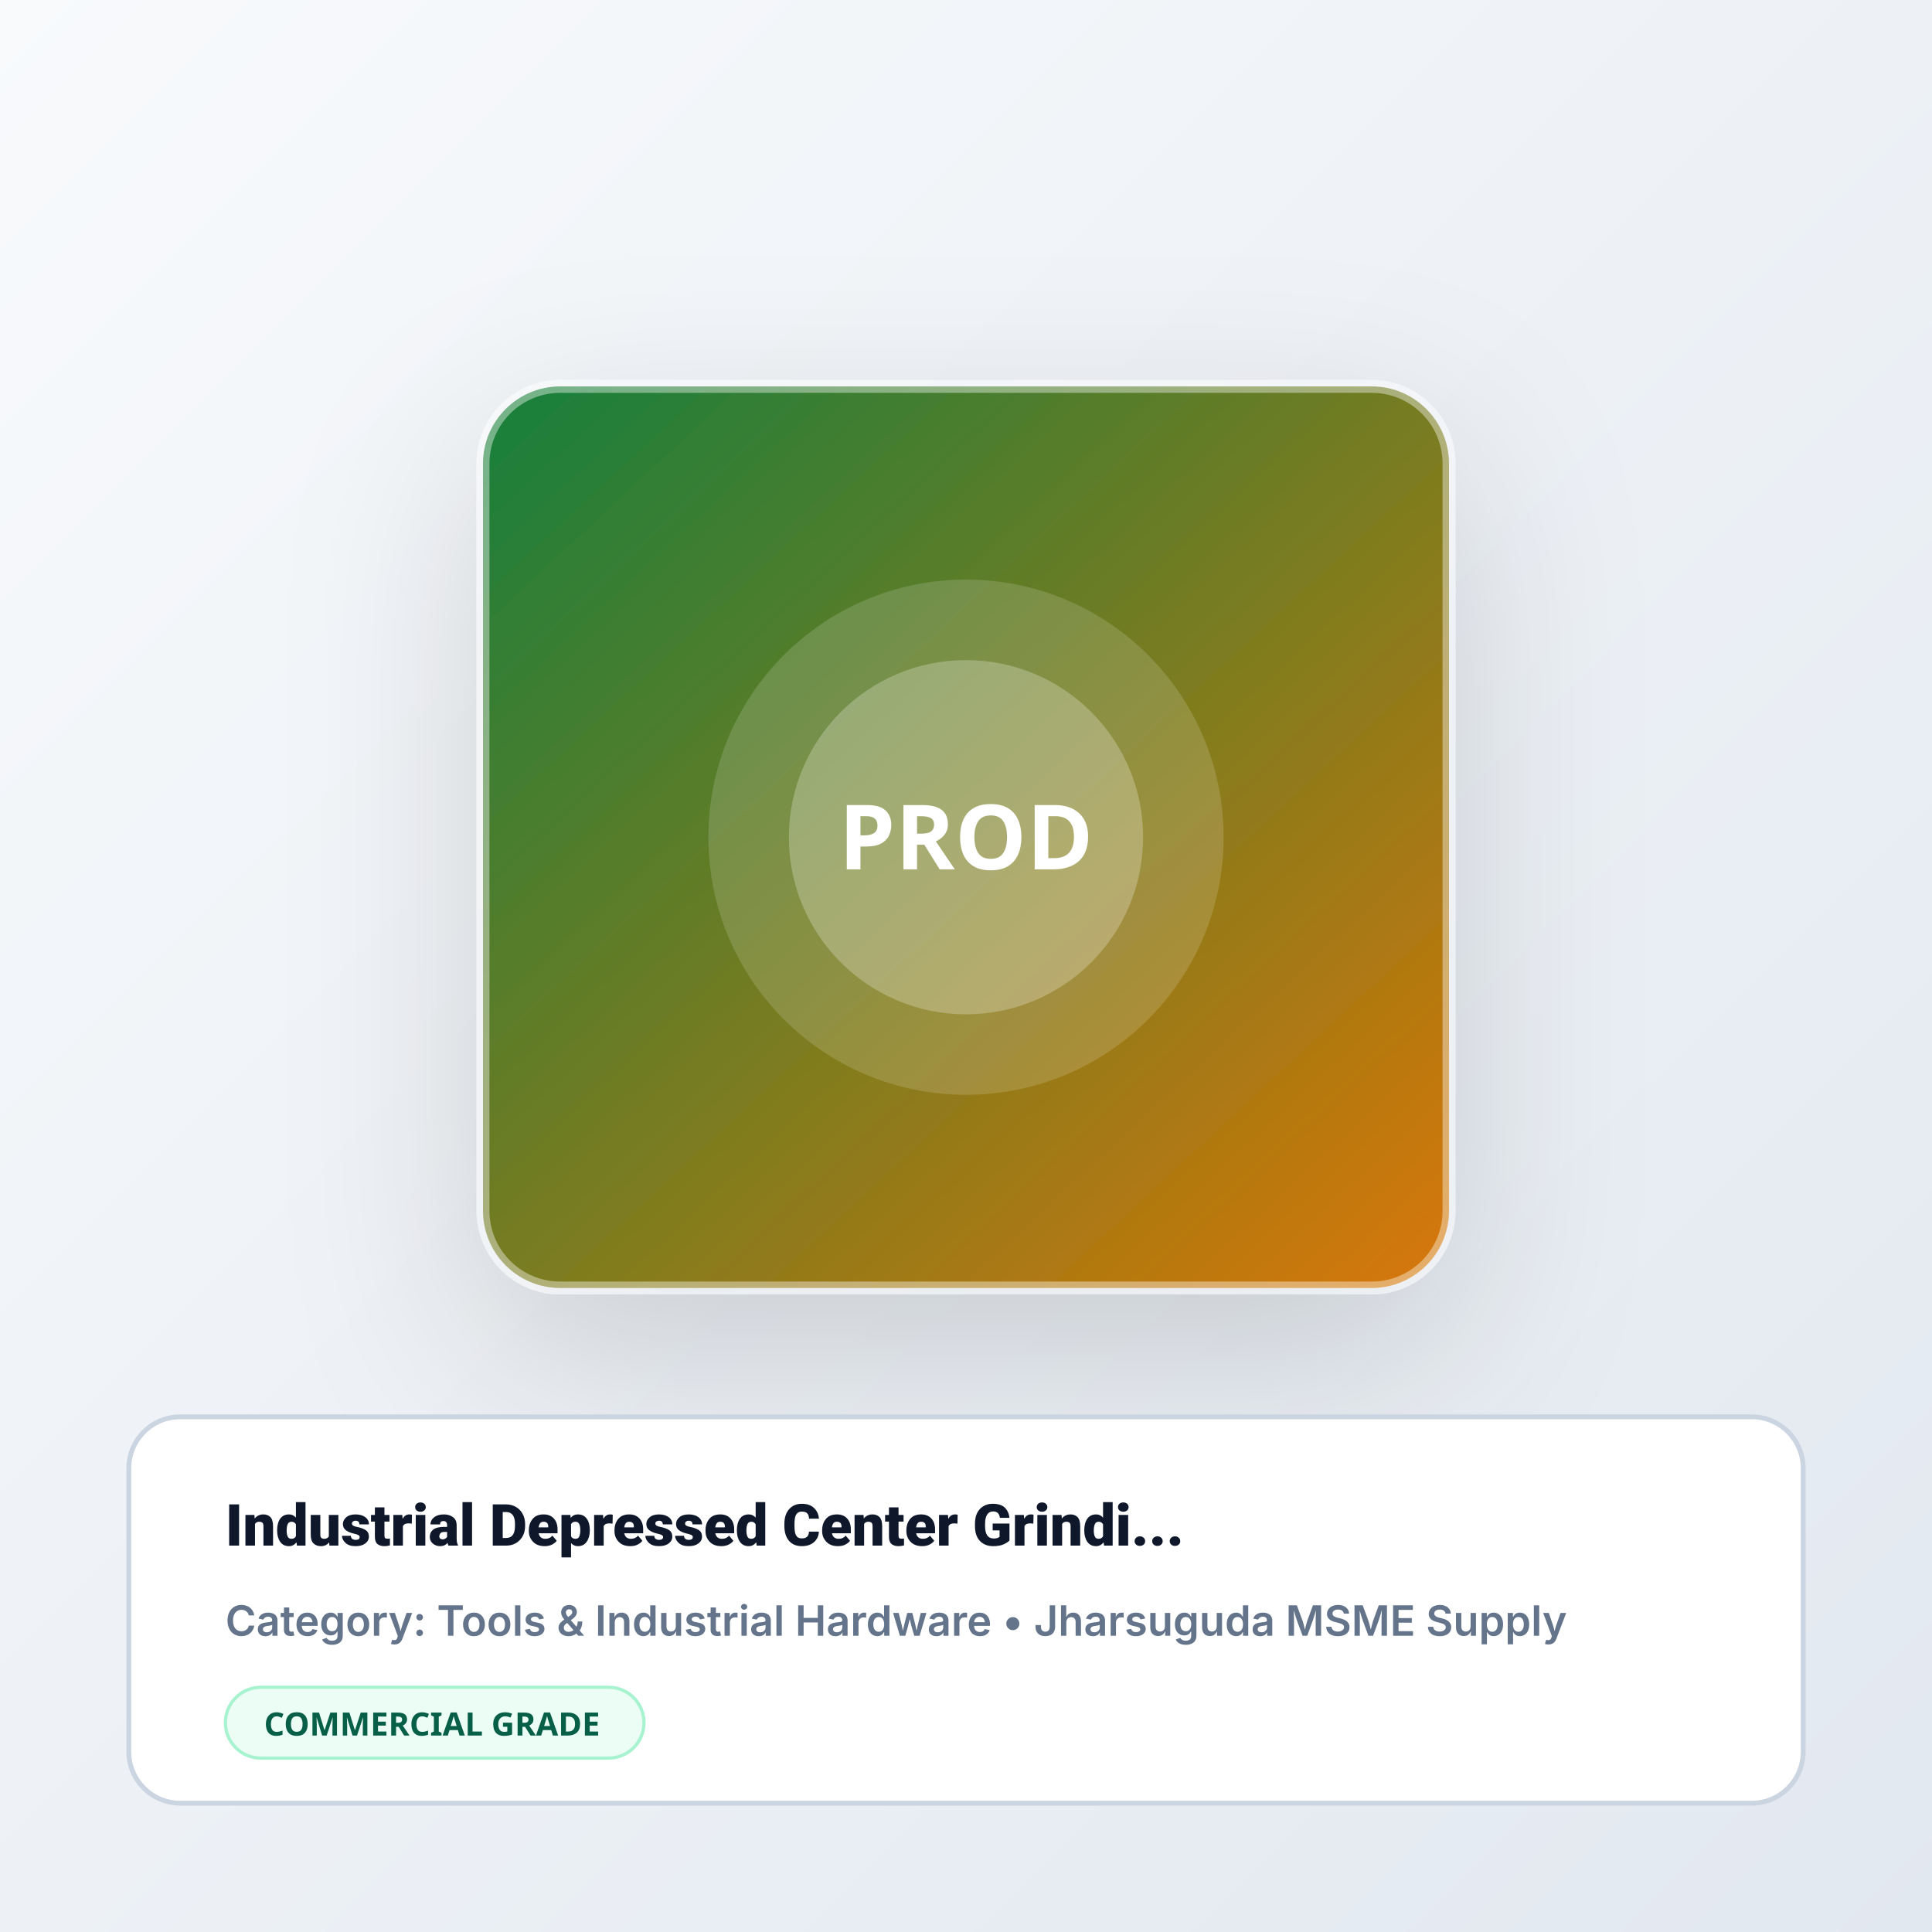
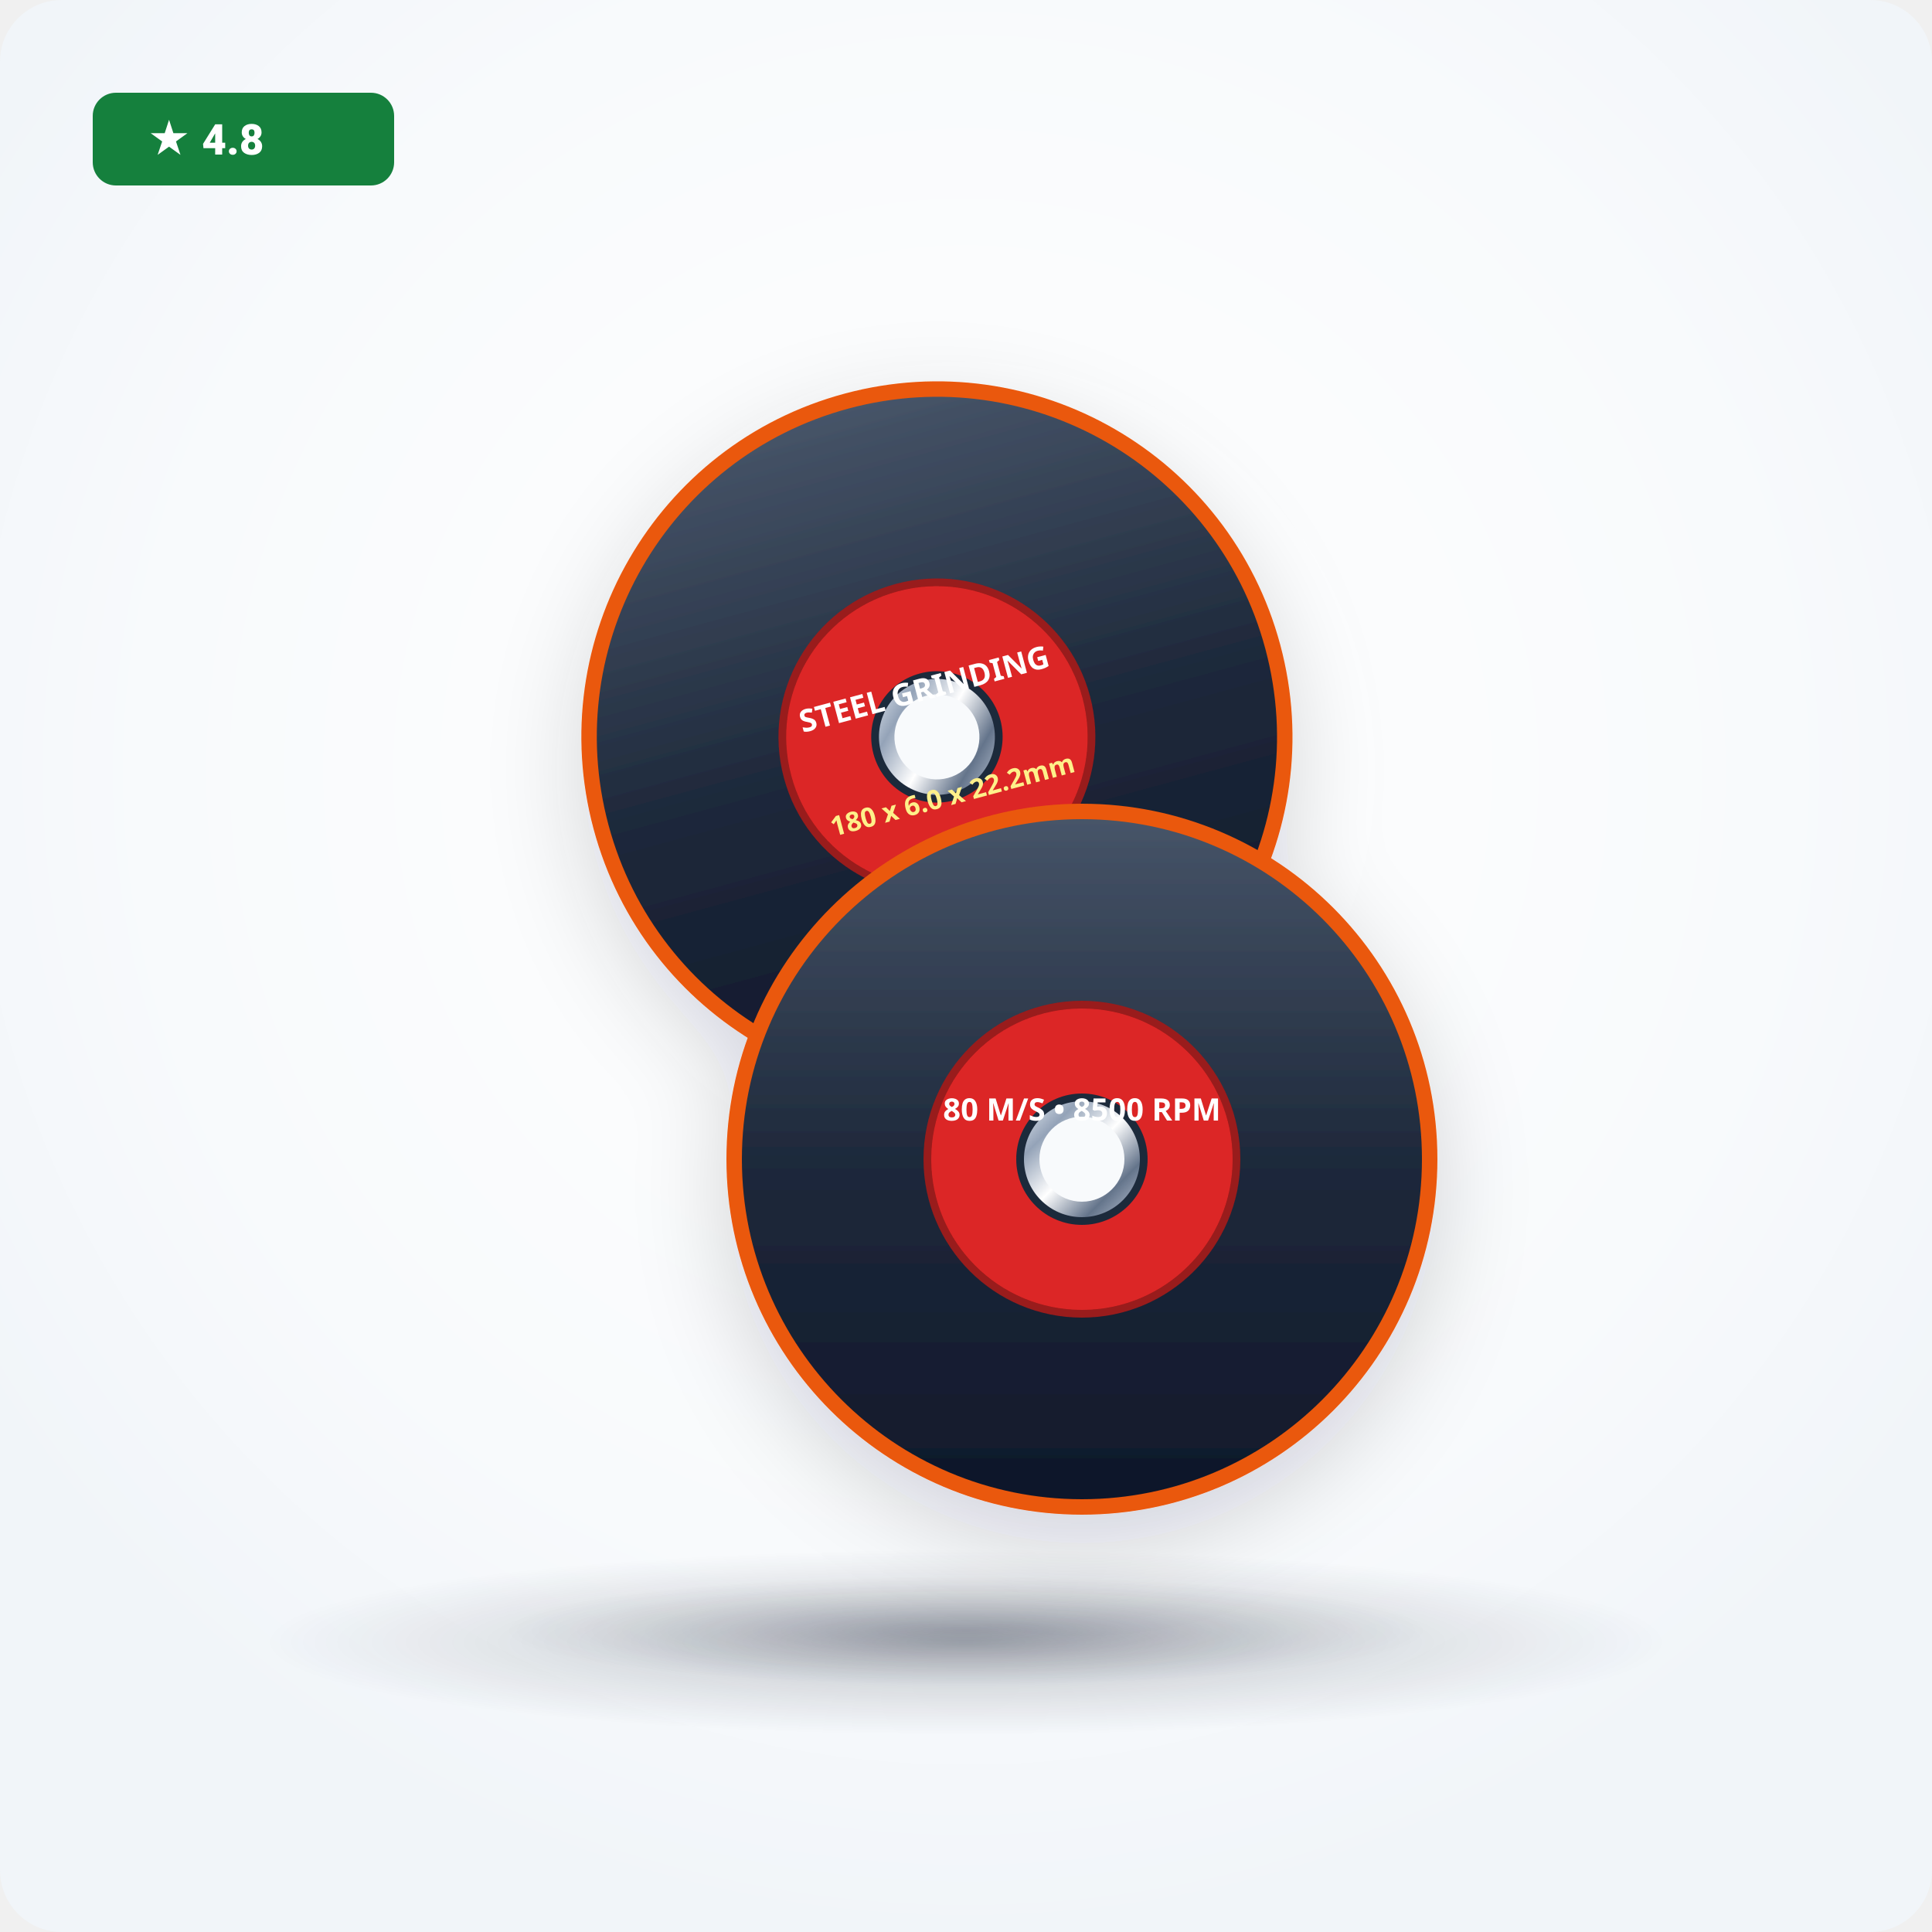
- <svg xmlns="http://www.w3.org/2000/svg" viewBox="0 0 600 600" width="600" height="600">
+ <svg xmlns="http://www.w3.org/2000/svg" viewBox="0 0 500 500" width="500" height="500">
  <defs>
-     <linearGradient id="pbg" x1="0%" y1="0%" x2="100%" y2="100%">
-       <stop offset="0%" stop-color="#f8fafc" />
-       <stop offset="100%" stop-color="#e2e8f0" />
+     <radialGradient id="studioBg" cx="50%" cy="40%" r="60%">
+       <stop offset="0%" stop-color="#ffffff" />
+       <stop offset="70%" stop-color="#f8fafc" />
+       <stop offset="100%" stop-color="#f1f5f9" />
+     </radialGradient>
+     <radialGradient id="contactShadow" cx="50%" cy="50%" r="50%">
+       <stop offset="0%" stop-color="rgba(15, 23, 42, 0.28)" />
+       <stop offset="50%" stop-color="rgba(15, 23, 42, 0.12)" />
+       <stop offset="100%" stop-color="rgba(15, 23, 42, 0)" />
+     </radialGradient>
+     <linearGradient id="chromeGrad" x1="0%" y1="0%" x2="100%" y2="100%">
+       <stop offset="0%" stop-color="#f1f5f9" />
+       <stop offset="25%" stop-color="#94a3b8" />
+       <stop offset="50%" stop-color="#ffffff" />
+       <stop offset="75%" stop-color="#64748b" />
+       <stop offset="100%" stop-color="#cbd5e1" />
    </linearGradient>
-     <linearGradient id="pgrad" x1="0%" y1="0%" x2="100%" y2="100%">
-       <stop offset="0%" stop-color="#15803d" />
-       <stop offset="100%" stop-color="#d97706" />
+     <linearGradient id="copperGrad" x1="0%" y1="0%" x2="100%" y2="100%">
+       <stop offset="0%" stop-color="#fdba74" />
+       <stop offset="35%" stop-color="#ea580c" />
+       <stop offset="70%" stop-color="#fed7aa" />
+       <stop offset="100%" stop-color="#c2410c" />
    </linearGradient>
+     <linearGradient id="darkMetal" x1="0%" y1="0%" x2="0%" y2="100%">
+       <stop offset="0%" stop-color="#475569" />
+       <stop offset="50%" stop-color="#1e293b" />
+       <stop offset="100%" stop-color="#0f172a" />
+     </linearGradient>
+     <linearGradient id="toolBlue" x1="0%" y1="0%" x2="100%" y2="100%">
+       <stop offset="0%" stop-color="#38bdf8" />
+       <stop offset="40%" stop-color="#0284c7" />
+       <stop offset="100%" stop-color="#0369a1" />
+     </linearGradient>
+     <linearGradient id="safetyOrange" x1="0%" y1="0%" x2="100%" y2="100%">
+       <stop offset="0%" stop-color="#fb923c" />
+       <stop offset="50%" stop-color="#ea580c" />
+       <stop offset="100%" stop-color="#c2410c" />
+     </linearGradient>
+     <linearGradient id="dangerRed" x1="0%" y1="0%" x2="100%" y2="100%">
+       <stop offset="0%" stop-color="#f87171" />
+       <stop offset="50%" stop-color="#dc2626" />
+       <stop offset="100%" stop-color="#991b1b" />
+     </linearGradient>
+     <linearGradient id="cautionYellow" x1="0%" y1="0%" x2="100%" y2="100%">
+       <stop offset="0%" stop-color="#fde047" />
+       <stop offset="40%" stop-color="#eab308" />
+       <stop offset="100%" stop-color="#ca8a04" />
+     </linearGradient>
+     <filter id="softGlow" x="-20%" y="-20%" width="140%" height="140%">
+       <feDropShadow dx="0" dy="8" stdDeviation="12" flood-color="#0f172a" flood-opacity="0.16" />
+     </filter>
  </defs>
-   <rect width="600" height="600" fill="url(#pbg)" />
-   <g transform="translate(150, 120)">
-     <rect width="300" height="280" rx="24" fill="url(#pgrad)" stroke="rgba(255,255,255,0.4)" stroke-width="4" filter="drop-shadow(0 20px 30px rgba(0,0,0,0.15))" />
-     <circle cx="150" cy="140" r="80" fill="rgba(255,255,255,0.15)" />
-     <circle cx="150" cy="140" r="55" fill="rgba(255,255,255,0.25)" />
-     <text x="150" y="150" font-family="sans-serif" font-size="28" font-weight="900" text-anchor="middle" fill="#ffffff">PROD</text>
+   <rect width="500" height="500" rx="16" fill="url(#studioBg)" />
+   <ellipse cx="250" cy="425" rx="180" ry="24" fill="url(#contactShadow)" />
+   <ellipse cx="250" cy="422" rx="120" ry="14" fill="url(#contactShadow)" opacity="0.8" />
+   <g filter="url(#softGlow)">
+     <g transform="translate(100, 80)">
+       <g transform="translate(20, 40) rotate(-15)">
+         <circle cx="100" cy="100" r="90" fill="url(#darkMetal)" stroke="#ea580c" stroke-width="4" />
+         <circle cx="100" cy="100" r="40" fill="#dc2626" stroke="#991b1b" stroke-width="2" />
+         <circle cx="100" cy="100" r="16" fill="url(#chromeGrad)" stroke="#1e293b" stroke-width="2" />
+         <circle cx="100" cy="100" r="11" fill="#f8fafc" />
+         <text x="100" y="90" font-family="sans-serif" font-size="8" font-weight="900" fill="#ffffff" text-anchor="middle">STEEL GRINDING</text>
+         <text x="100" y="118" font-family="sans-serif" font-size="7" font-weight="800" fill="#fef08a" text-anchor="middle">180 x 6.0 x 22.2mm</text>
+       </g>
+       <g transform="translate(80, 120)">
+         <circle cx="100" cy="100" r="90" fill="url(#darkMetal)" stroke="#ea580c" stroke-width="4" />
+         <circle cx="100" cy="100" r="40" fill="#dc2626" stroke="#991b1b" stroke-width="2" />
+         <circle cx="100" cy="100" r="16" fill="url(#chromeGrad)" stroke="#1e293b" stroke-width="2" />
+         <circle cx="100" cy="100" r="11" fill="#f8fafc" />
+         <text x="100" y="90" font-family="sans-serif" font-size="8" font-weight="900" fill="#ffffff" text-anchor="middle">80 M/S • 8500 RPM</text>
+       </g>
+     </g>
  </g>
-   <rect x="40" y="440" width="520" height="120" rx="16" fill="#ffffff" stroke="#cbd5e1" stroke-width="1.5" />
-   <text x="70" y="480" font-family="-apple-system, BlinkMacSystemFont, 'Segoe UI', Roboto, sans-serif" font-size="18" font-weight="900" fill="#0f172a">
-     Industrial Depressed Center Grindi...
-   </text>
-   <text x="70" y="508" font-family="-apple-system, BlinkMacSystemFont, sans-serif" font-size="13" font-weight="600" fill="#64748b">
-     Category: Tools &amp; Industrial Hardware • Jharsuguda MSME Supply
-   </text>
-   <g transform="translate(70, 524)">
-     <rect width="130" height="22" rx="11" fill="#ecfdf5" stroke="#a7f3d0" />
-     <text x="12" y="15" font-family="sans-serif" font-size="10" font-weight="800" fill="#065f46">COMMERCIAL GRADE</text>
+   <g transform="translate(24, 24)">
+     <rect width="78" height="24" rx="6" fill="#15803d" />
+     <text x="14" y="16" font-family="-apple-system, BlinkMacSystemFont, 'Segoe UI', Roboto, sans-serif" font-size="11" font-weight="800" fill="#ffffff">★ 4.8</text>
  </g>
</svg>
